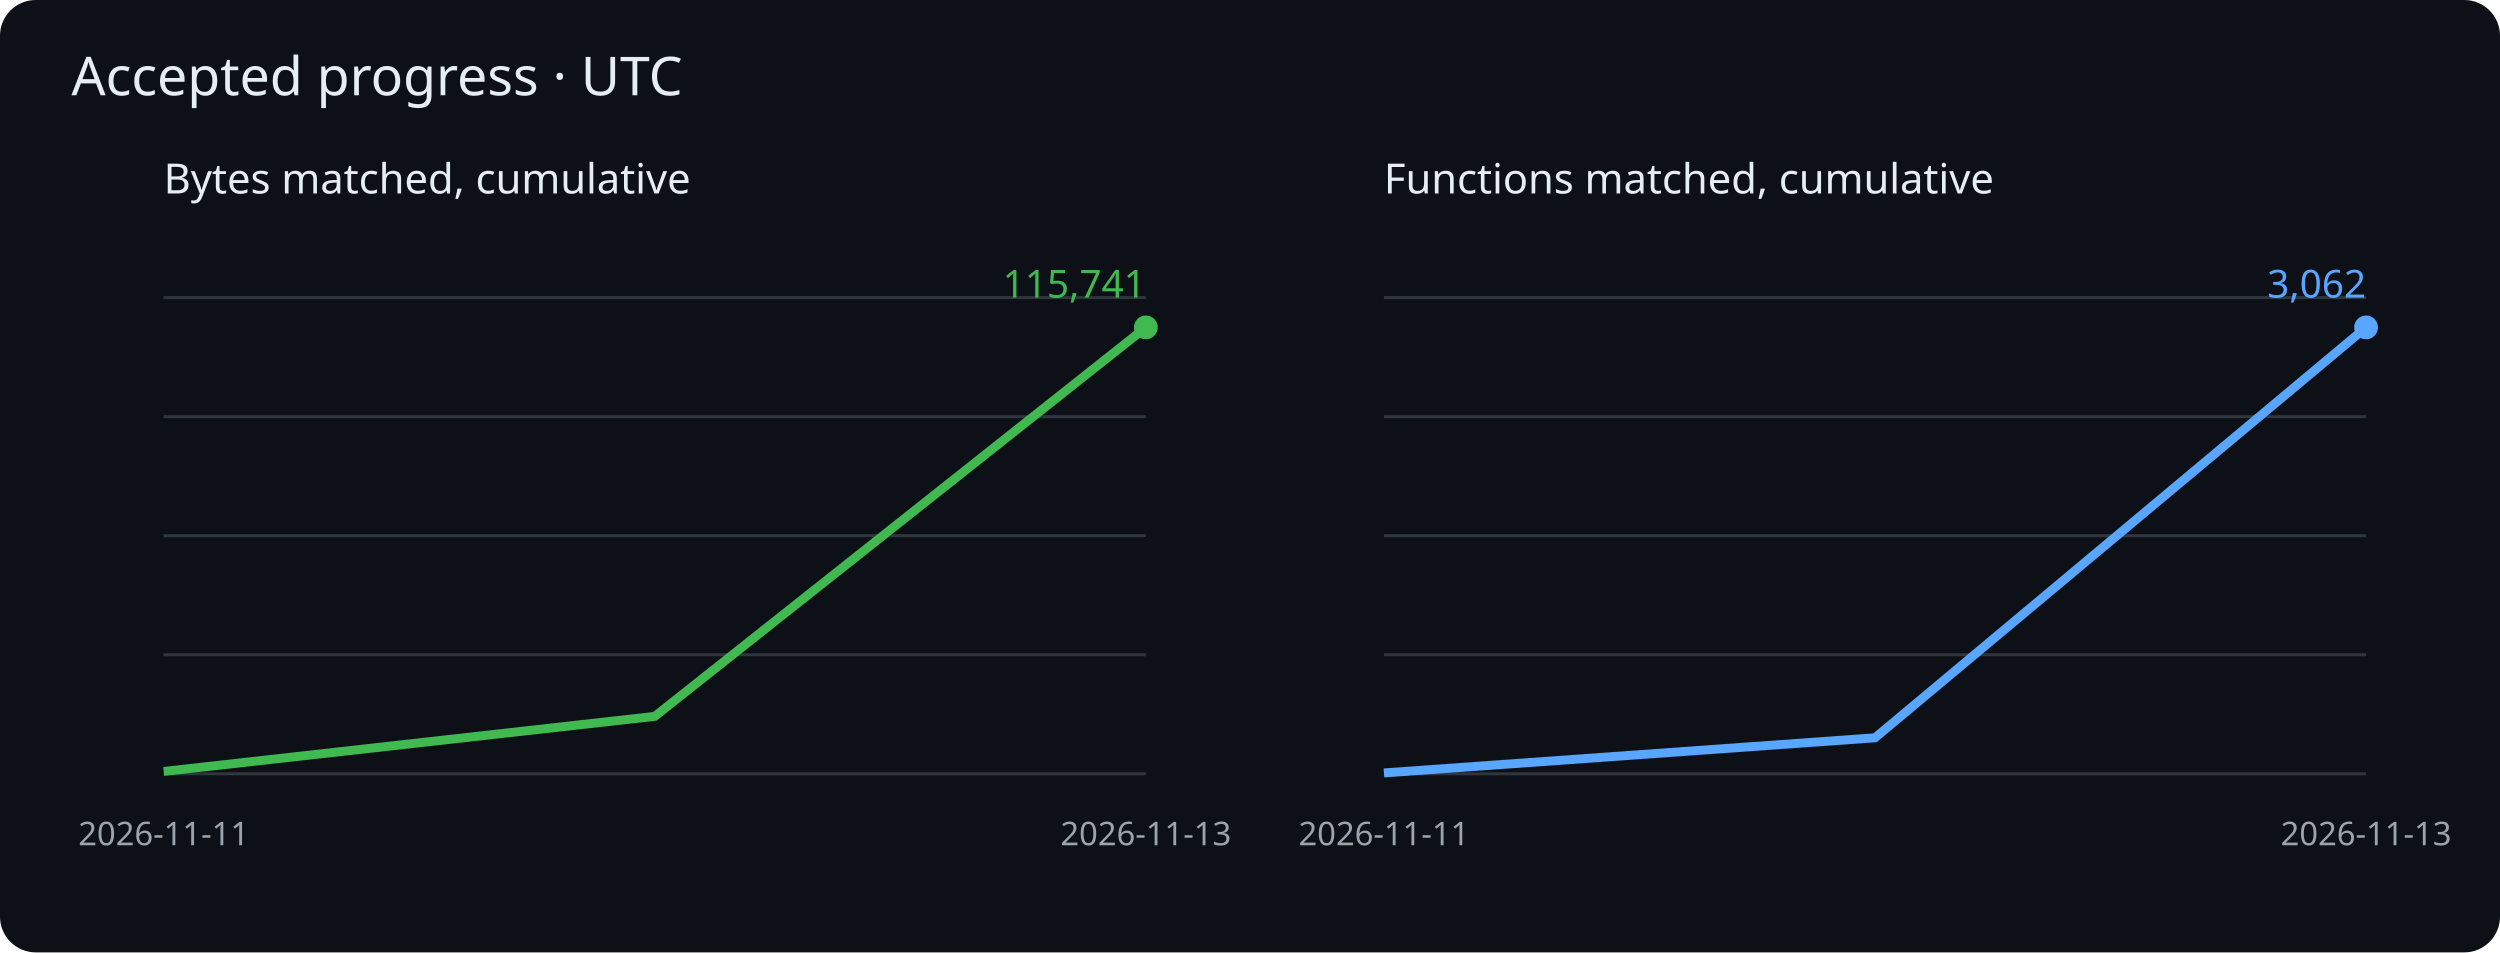
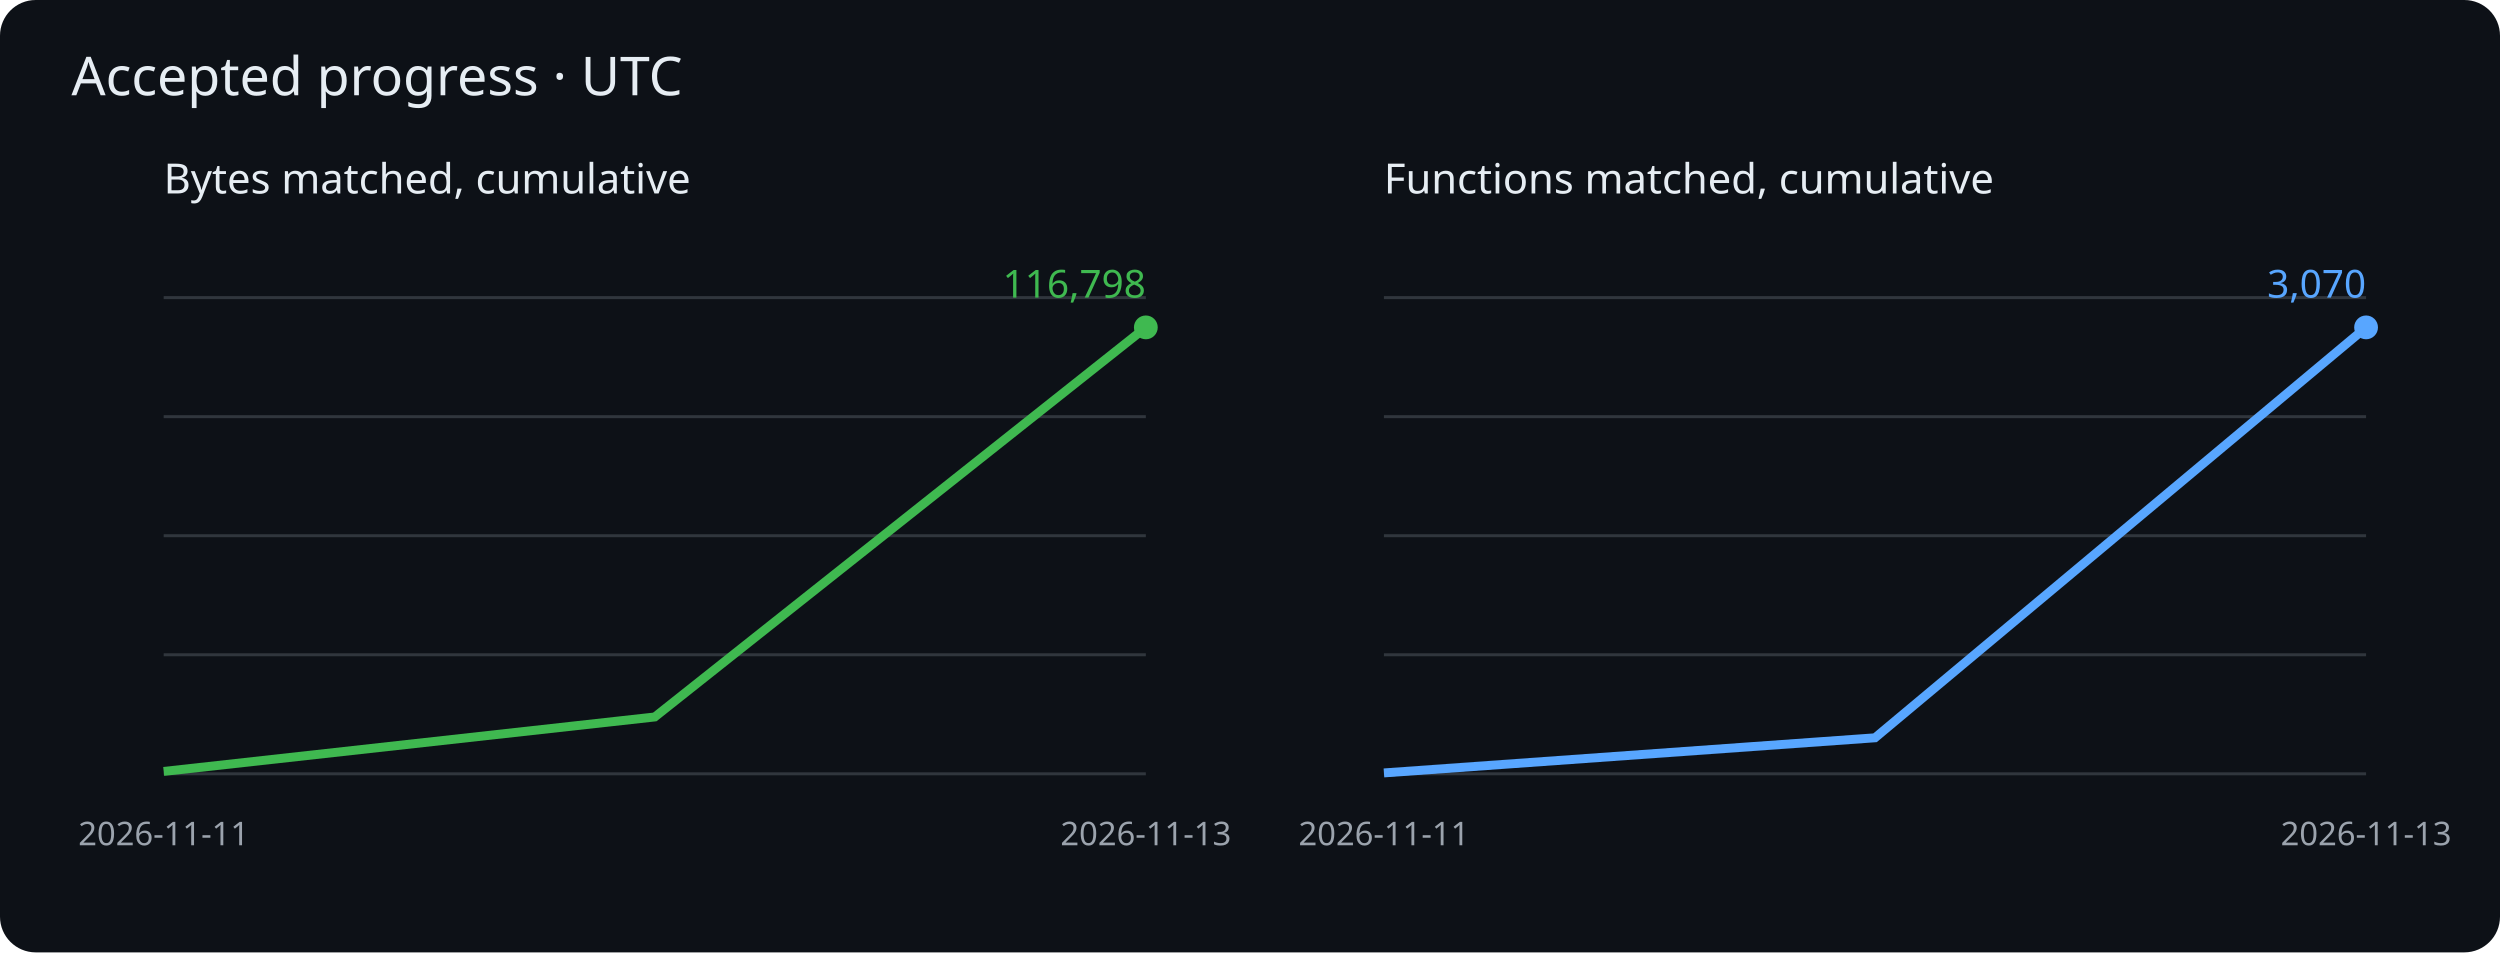
<svg xmlns="http://www.w3.org/2000/svg" viewBox="0 0 840 320" role="img" aria-label="Cumulative matched bytes and functions">
  <rect width="840" height="320" rx="12" fill="#0d1117" />
  <g font-family="sans-serif">
    <text x="24" y="32" fill="#e6edf3" font-size="18">Accepted progress · UTC</text>
    <text x="55" y="65" fill="#e6edf3" font-size="14">Bytes matched, cumulative</text>
    <path d="M55 260h330" stroke="#30363d" />
    <path d="M55 220h330" stroke="#30363d" />
    <path d="M55 180h330" stroke="#30363d" />
    <path d="M55 140h330" stroke="#30363d" />
    <path d="M55 100h330" stroke="#30363d" />
-     <polyline points="55.0,259.2 220.0,240.7 385.0,110.0" fill="none" stroke="#3fb950" stroke-width="3" />
+     <polyline points="55.0,259.2 220.0,240.9 385.0,110.0" fill="none" stroke="#3fb950" stroke-width="3" />
    <circle cx="385.0" cy="110.0" r="4" fill="#3fb950" />
-     <text x="385.0" y="100.0" text-anchor="end" fill="#3fb950" font-size="13">115,741</text>
+     <text x="385.0" y="100.0" text-anchor="end" fill="#3fb950" font-size="13">116,798</text>
    <text x="55.0" y="284" fill="#9ba3ad" font-size="11" text-anchor="middle">2026-11-11</text>
    <text x="385.0" y="284" fill="#9ba3ad" font-size="11" text-anchor="middle">2026-11-13</text>
    <text x="465" y="65" fill="#e6edf3" font-size="14">Functions matched, cumulative</text>
    <path d="M465 260h330" stroke="#30363d" />
    <path d="M465 220h330" stroke="#30363d" />
    <path d="M465 180h330" stroke="#30363d" />
    <path d="M465 140h330" stroke="#30363d" />
    <path d="M465 100h330" stroke="#30363d" />
    <polyline points="465.0,259.7 630.0,247.9 795.0,110.0" fill="none" stroke="#58a6ff" stroke-width="3" />
    <circle cx="795.0" cy="110.0" r="4" fill="#58a6ff" />
-     <text x="795.0" y="100.0" text-anchor="end" fill="#58a6ff" font-size="13">3,062</text>
+     <text x="795.0" y="100.0" text-anchor="end" fill="#58a6ff" font-size="13">3,070</text>
    <text x="465.0" y="284" fill="#9ba3ad" font-size="11" text-anchor="middle">2026-11-11</text>
    <text x="795.0" y="284" fill="#9ba3ad" font-size="11" text-anchor="middle">2026-11-13</text>
  </g>
</svg>
